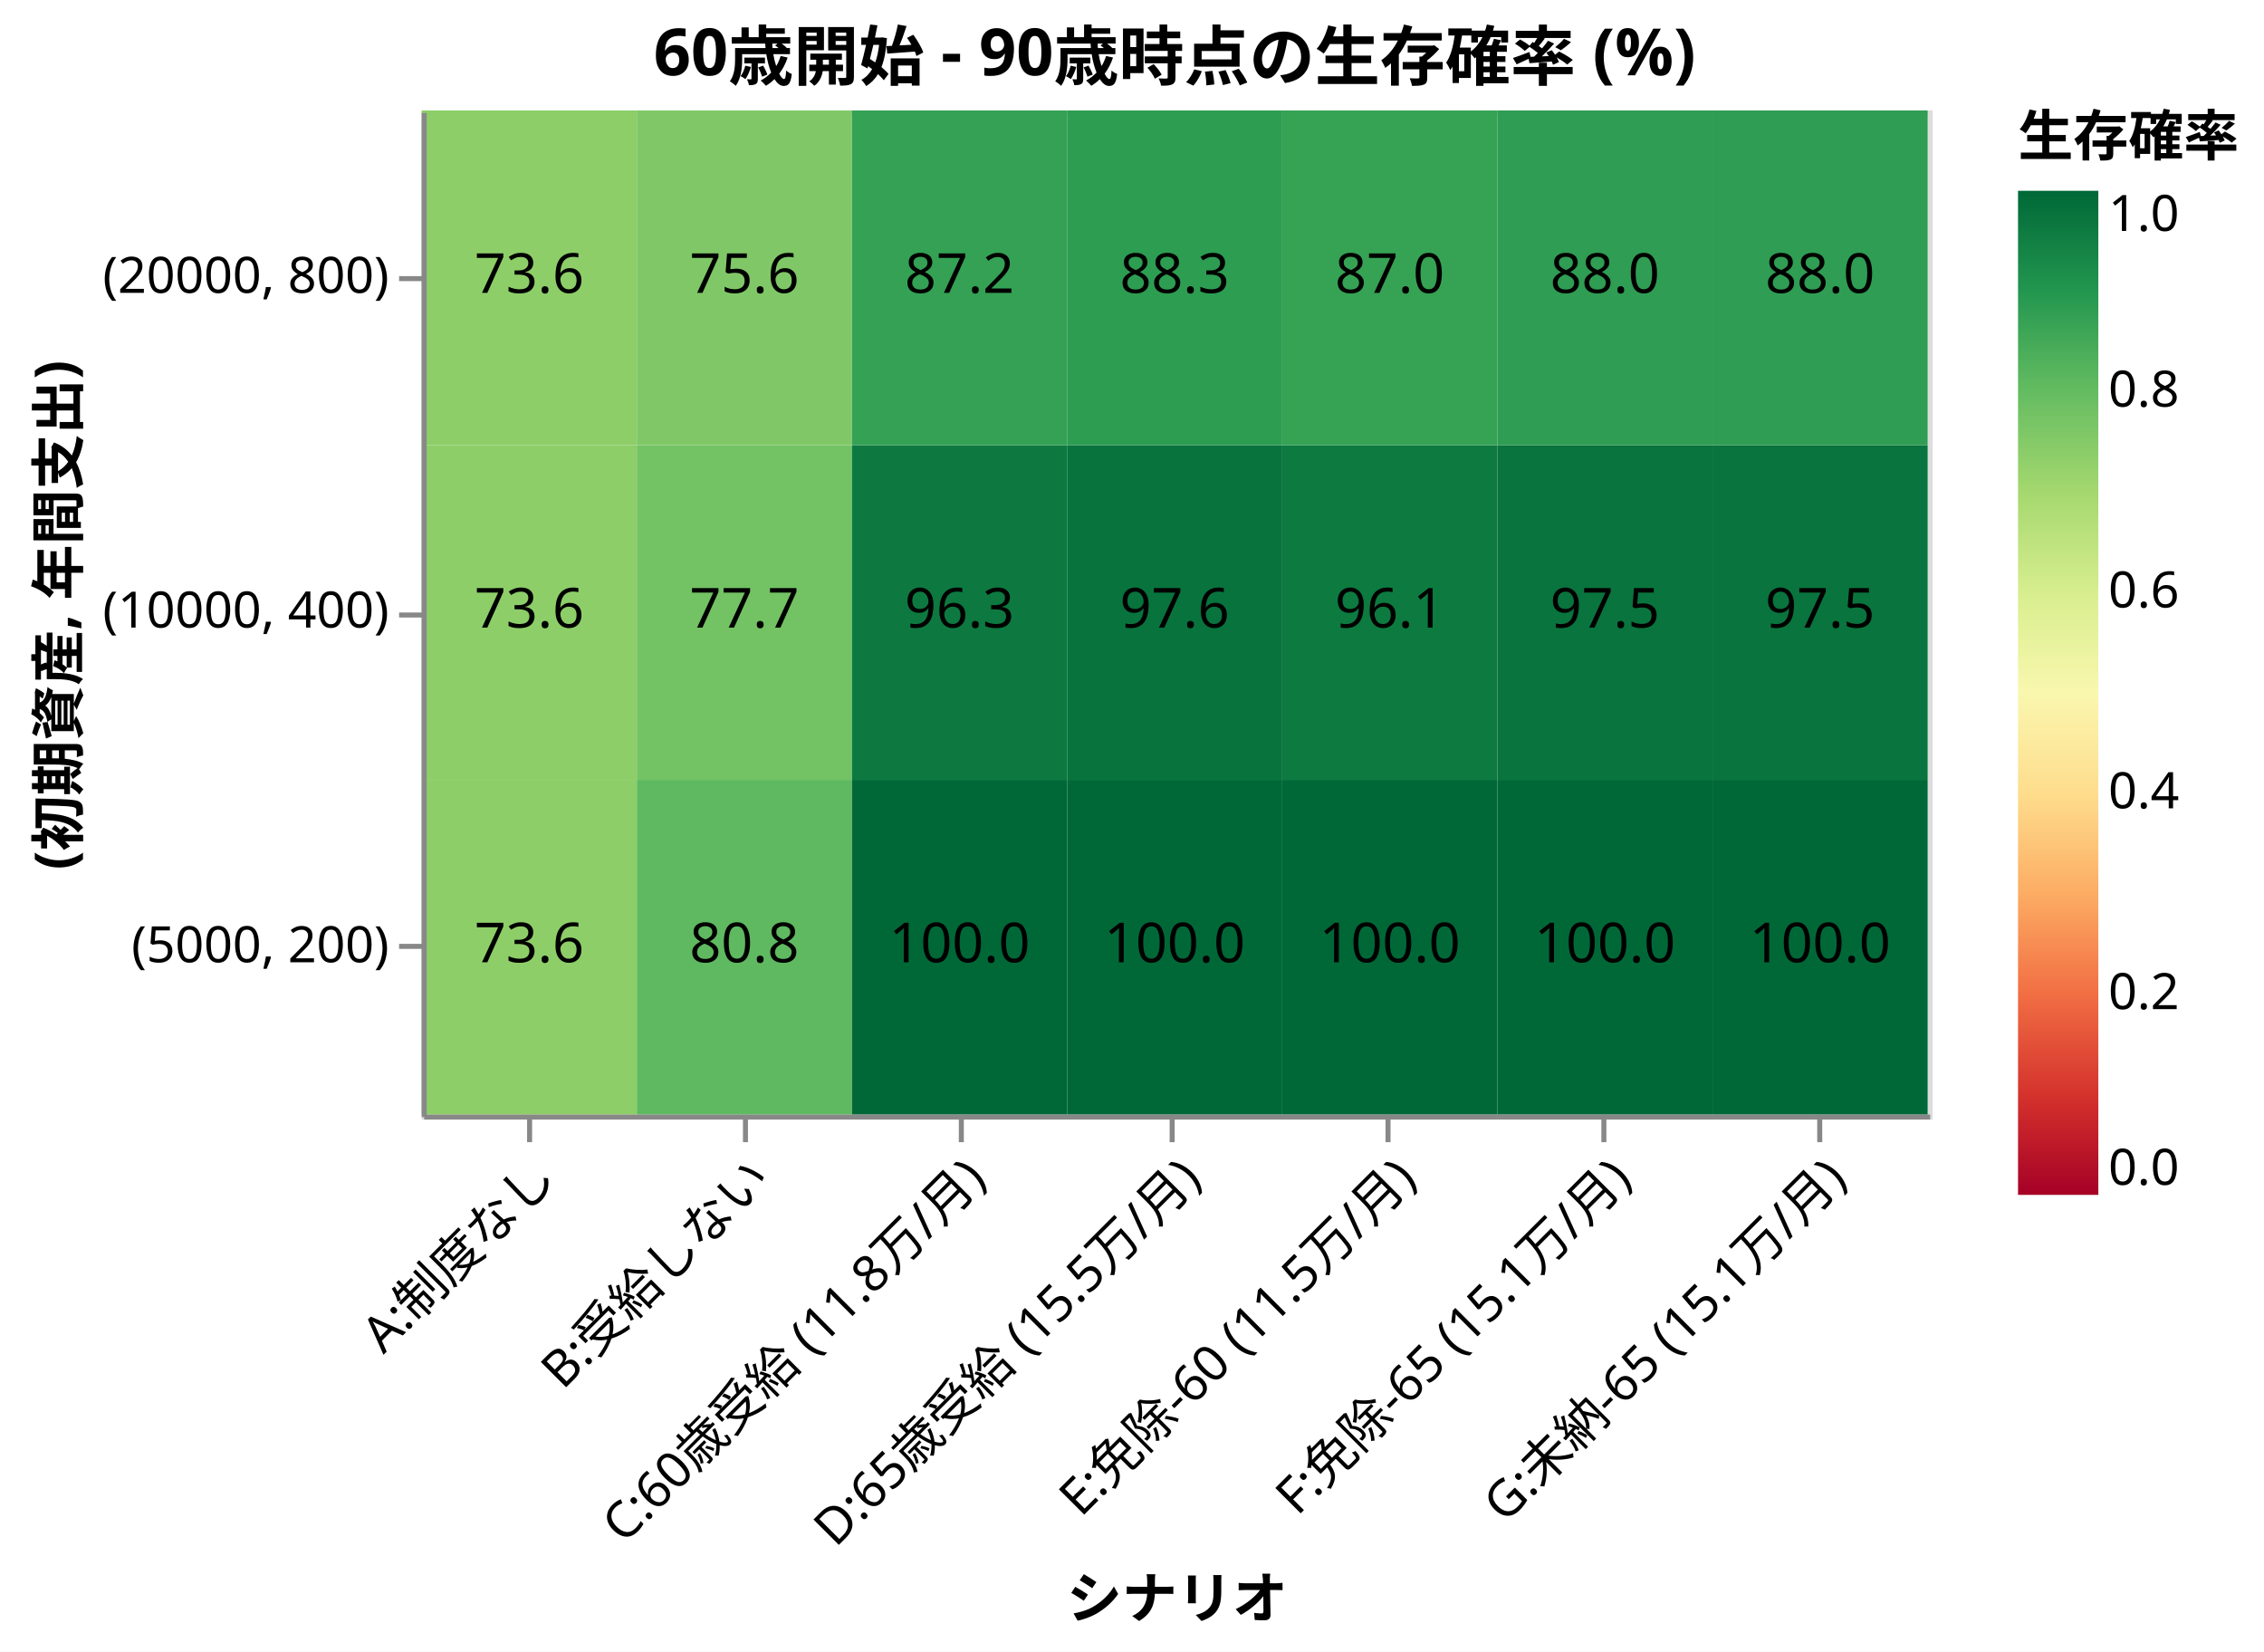
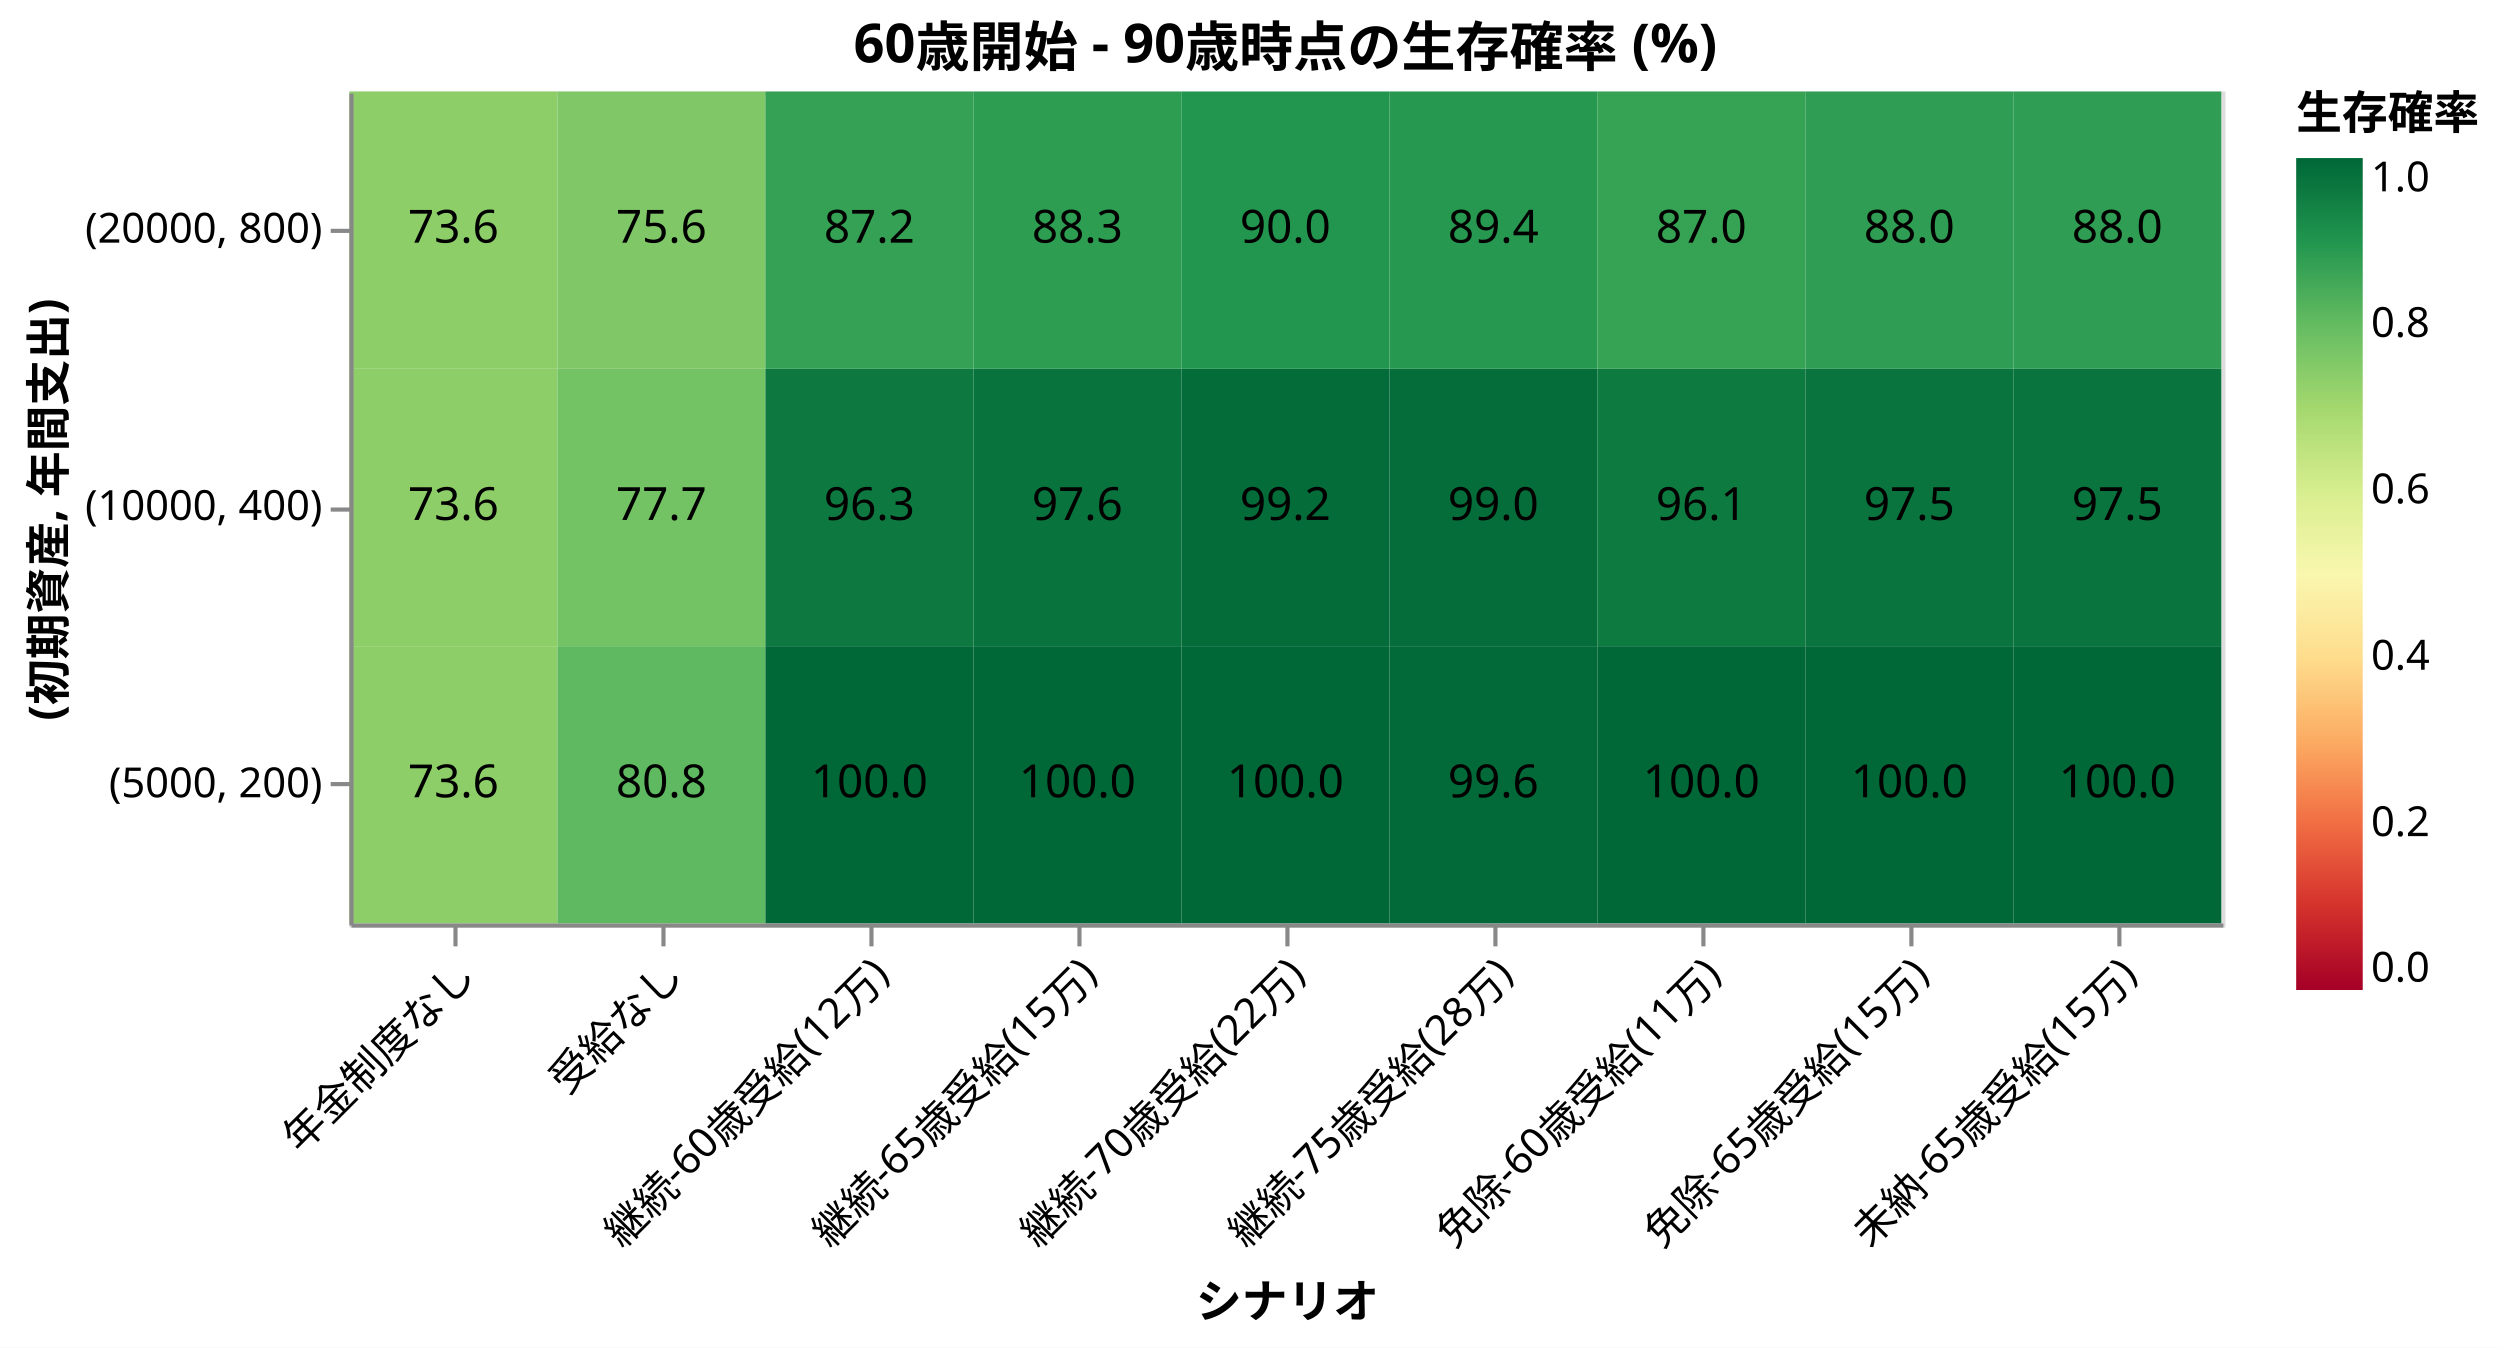
- <svg xmlns="http://www.w3.org/2000/svg" version="1.1" class="marks" width="451" height="329" viewBox="0 0 451 329">
-   <rect width="451" height="329" fill="white" />
+ <svg xmlns="http://www.w3.org/2000/svg" version="1.1" class="marks" width="601" height="324" viewBox="0 0 601 324">
+   <rect width="601" height="324" fill="white" />
  <g fill="none" stroke-miterlimit="10" transform="translate(84,22)">
    <g class="mark-group role-frame root" role="graphics-object" aria-roledescription="group mark container">
      <g transform="translate(0,0)">
-         <path class="background" aria-hidden="true" d="M0.5,0.5h300v200h-300Z" stroke="#ddd" />
+         <path class="background" aria-hidden="true" d="M0.5,0.5h450v200h-450Z" stroke="#ddd" />
        <g>
          <g class="mark-rect role-mark layer_0_marks" role="graphics-object" aria-roledescription="rect mark container">
-             <path aria-label="シナリオ: A:制度なし; (初期資産, 年間支出): (5000, 200); 生存確率: 0.736" role="graphics-symbol" aria-roledescription="rect mark" d="M0,133.333h42.857v66.667h-42.857Z" fill="rgb(141, 206, 105)" />
-             <path aria-label="シナリオ: B:受給しない; (初期資産, 年間支出): (5000, 200); 生存確率: 0.808" role="graphics-symbol" aria-roledescription="rect mark" d="M42.857,133.333h42.857v66.667h-42.857Z" fill="rgb(95, 185, 96)" />
-             <path aria-label="シナリオ: C:60歳受給 (11.8万/月); (初期資産, 年間支出): (5000, 200); 生存確率: 1" role="graphics-symbol" aria-roledescription="rect mark" d="M85.714,133.333h42.857v66.667h-42.857Z" fill="rgb(0, 104, 55)" />
-             <path aria-label="シナリオ: D:65歳受給 (15.5万/月); (初期資産, 年間支出): (5000, 200); 生存確率: 1" role="graphics-symbol" aria-roledescription="rect mark" d="M128.571,133.333h42.857v66.667h-42.857Z" fill="rgb(0, 104, 55)" />
-             <path aria-label="シナリオ: E:免除-60 (11.5万/月); (初期資産, 年間支出): (5000, 200); 生存確率: 1" role="graphics-symbol" aria-roledescription="rect mark" d="M171.429,133.333h42.857v66.667h-42.857Z" fill="rgb(0, 104, 55)" />
-             <path aria-label="シナリオ: F:免除-65 (15.1万/月); (初期資産, 年間支出): (5000, 200); 生存確率: 1" role="graphics-symbol" aria-roledescription="rect mark" d="M214.286,133.333h42.857v66.667h-42.857Z" fill="rgb(0, 104, 55)" />
-             <path aria-label="シナリオ: G:未納-65 (15.1万/月); (初期資産, 年間支出): (5000, 200); 生存確率: 1" role="graphics-symbol" aria-roledescription="rect mark" d="M257.143,133.333h42.857v66.667h-42.857Z" fill="rgb(0, 104, 55)" />
-             <path aria-label="シナリオ: A:制度なし; (初期資産, 年間支出): (10000, 400); 生存確率: 0.736" role="graphics-symbol" aria-roledescription="rect mark" d="M0,66.667h42.857v66.667h-42.857Z" fill="rgb(141, 206, 105)" />
-             <path aria-label="シナリオ: B:受給しない; (初期資産, 年間支出): (10000, 400); 生存確率: 0.777" role="graphics-symbol" aria-roledescription="rect mark" d="M42.857,66.667h42.857v66.667h-42.857Z" fill="rgb(115, 194, 100)" />
-             <path aria-label="シナリオ: C:60歳受給 (11.8万/月); (初期資産, 年間支出): (10000, 400); 生存確率: 0.963" role="graphics-symbol" aria-roledescription="rect mark" d="M85.714,66.667h42.857v66.667h-42.857Z" fill="rgb(13, 121, 64)" />
-             <path aria-label="シナリオ: D:65歳受給 (15.5万/月); (初期資産, 年間支出): (10000, 400); 生存確率: 0.9758" role="graphics-symbol" aria-roledescription="rect mark" d="M128.571,66.667h42.857v66.667h-42.857Z" fill="rgb(8, 115, 61)" />
-             <path aria-label="シナリオ: E:免除-60 (11.5万/月); (初期資産, 年間支出): (10000, 400); 生存確率: 0.9608" role="graphics-symbol" aria-roledescription="rect mark" d="M171.429,66.667h42.857v66.667h-42.857Z" fill="rgb(13, 122, 64)" />
-             <path aria-label="シナリオ: F:免除-65 (15.1万/月); (初期資産, 年間支出): (10000, 400); 生存確率: 0.9746" role="graphics-symbol" aria-roledescription="rect mark" d="M214.286,66.667h42.857v66.667h-42.857Z" fill="rgb(9, 116, 61)" />
-             <path aria-label="シナリオ: G:未納-65 (15.1万/月); (初期資産, 年間支出): (10000, 400); 生存確率: 0.9746" role="graphics-symbol" aria-roledescription="rect mark" d="M257.143,66.667h42.857v66.667h-42.857Z" fill="rgb(9, 116, 61)" />
-             <path aria-label="シナリオ: A:制度なし; (初期資産, 年間支出): (20000, 800); 生存確率: 0.736" role="graphics-symbol" aria-roledescription="rect mark" d="M0,0h42.857v66.667h-42.857Z" fill="rgb(141, 206, 105)" />
-             <path aria-label="シナリオ: B:受給しない; (初期資産, 年間支出): (20000, 800); 生存確率: 0.7558" role="graphics-symbol" aria-roledescription="rect mark" d="M42.857,0h42.857v66.667h-42.857Z" fill="rgb(128, 200, 103)" />
-             <path aria-label="シナリオ: C:60歳受給 (11.8万/月); (初期資産, 年間支出): (20000, 800); 生存確率: 0.872" role="graphics-symbol" aria-roledescription="rect mark" d="M85.714,0h42.857v66.667h-42.857Z" fill="rgb(52, 161, 84)" />
-             <path aria-label="シナリオ: D:65歳受給 (15.5万/月); (初期資産, 年間支出): (20000, 800); 生存確率: 0.8828" role="graphics-symbol" aria-roledescription="rect mark" d="M128.571,0h42.857v66.667h-42.857Z" fill="rgb(45, 157, 82)" />
-             <path aria-label="シナリオ: E:免除-60 (11.5万/月); (初期資産, 年間支出): (20000, 800); 生存確率: 0.8696" role="graphics-symbol" aria-roledescription="rect mark" d="M171.429,0h42.857v66.667h-42.857Z" fill="rgb(54, 162, 84)" />
-             <path aria-label="シナリオ: F:免除-65 (15.1万/月); (初期資産, 年間支出): (20000, 800); 生存確率: 0.8804" role="graphics-symbol" aria-roledescription="rect mark" d="M214.286,0h42.857v66.667h-42.857Z" fill="rgb(47, 157, 83)" />
-             <path aria-label="シナリオ: G:未納-65 (15.1万/月); (初期資産, 年間支出): (20000, 800); 生存確率: 0.8804" role="graphics-symbol" aria-roledescription="rect mark" d="M257.143,0h42.857v66.667h-42.857Z" fill="rgb(47, 157, 83)" />
+             <path aria-label="シナリオ: 年金制度なし; (初期資産, 年間支出): (5000, 200); 生存確率: 0.736" role="graphics-symbol" aria-roledescription="rect mark" d="M0,133.333h50v66.667h-50Z" fill="rgb(141, 206, 105)" />
+             <path aria-label="シナリオ: 受給なし; (初期資産, 年間支出): (5000, 200); 生存確率: 0.808" role="graphics-symbol" aria-roledescription="rect mark" d="M50,133.333h50v66.667h-50Z" fill="rgb(95, 185, 96)" />
+             <path aria-label="シナリオ: 継続-60歳受給&#10;(12万); (初期資産, 年間支出): (5000, 200); 生存確率: 1" role="graphics-symbol" aria-roledescription="rect mark" d="M100,133.333h50v66.667h-50Z" fill="rgb(0, 104, 55)" />
+             <path aria-label="シナリオ: 継続-65歳受給&#10;(15万); (初期資産, 年間支出): (5000, 200); 生存確率: 1" role="graphics-symbol" aria-roledescription="rect mark" d="M150,133.333h50v66.667h-50Z" fill="rgb(0, 104, 55)" />
+             <path aria-label="シナリオ: 継続-70歳受給&#10;(22万); (初期資産, 年間支出): (5000, 200); 生存確率: 1" role="graphics-symbol" aria-roledescription="rect mark" d="M200,133.333h50v66.667h-50Z" fill="rgb(0, 104, 55)" />
+             <path aria-label="シナリオ: 継続-75歳受給&#10;(28万); (初期資産, 年間支出): (5000, 200); 生存確率: 0.9956" role="graphics-symbol" aria-roledescription="rect mark" d="M250,133.333h50v66.667h-50Z" fill="rgb(1, 106, 56)" />
+             <path aria-label="シナリオ: 免除-60歳受給&#10;(11万); (初期資産, 年間支出): (5000, 200); 生存確率: 1" role="graphics-symbol" aria-roledescription="rect mark" d="M300,133.333h50v66.667h-50Z" fill="rgb(0, 104, 55)" />
+             <path aria-label="シナリオ: 免除-65歳受給&#10;(15万); (初期資産, 年間支出): (5000, 200); 生存確率: 1" role="graphics-symbol" aria-roledescription="rect mark" d="M350,133.333h50v66.667h-50Z" fill="rgb(0, 104, 55)" />
+             <path aria-label="シナリオ: 未納-65歳受給&#10;(15万); (初期資産, 年間支出): (5000, 200); 生存確率: 1" role="graphics-symbol" aria-roledescription="rect mark" d="M400,133.333h50v66.667h-50Z" fill="rgb(0, 104, 55)" />
+             <path aria-label="シナリオ: 年金制度なし; (初期資産, 年間支出): (10000, 400); 生存確率: 0.736" role="graphics-symbol" aria-roledescription="rect mark" d="M0,66.667h50v66.667h-50Z" fill="rgb(141, 206, 105)" />
+             <path aria-label="シナリオ: 受給なし; (初期資産, 年間支出): (10000, 400); 生存確率: 0.777" role="graphics-symbol" aria-roledescription="rect mark" d="M50,66.667h50v66.667h-50Z" fill="rgb(115, 194, 100)" />
+             <path aria-label="シナリオ: 継続-60歳受給&#10;(12万); (初期資産, 年間支出): (10000, 400); 生存確率: 0.963" role="graphics-symbol" aria-roledescription="rect mark" d="M100,66.667h50v66.667h-50Z" fill="rgb(13, 121, 64)" />
+             <path aria-label="シナリオ: 継続-65歳受給&#10;(15万); (初期資産, 年間支出): (10000, 400); 生存確率: 0.9758" role="graphics-symbol" aria-roledescription="rect mark" d="M150,66.667h50v66.667h-50Z" fill="rgb(8, 115, 61)" />
+             <path aria-label="シナリオ: 継続-70歳受給&#10;(22万); (初期資産, 年間支出): (10000, 400); 生存確率: 0.992" role="graphics-symbol" aria-roledescription="rect mark" d="M200,66.667h50v66.667h-50Z" fill="rgb(3, 108, 57)" />
+             <path aria-label="シナリオ: 継続-75歳受給&#10;(28万); (初期資産, 年間支出): (10000, 400); 生存確率: 0.9896" role="graphics-symbol" aria-roledescription="rect mark" d="M250,66.667h50v66.667h-50Z" fill="rgb(4, 109, 57)" />
+             <path aria-label="シナリオ: 免除-60歳受給&#10;(11万); (初期資産, 年間支出): (10000, 400); 生存確率: 0.9608" role="graphics-symbol" aria-roledescription="rect mark" d="M300,66.667h50v66.667h-50Z" fill="rgb(13, 122, 64)" />
+             <path aria-label="シナリオ: 免除-65歳受給&#10;(15万); (初期資産, 年間支出): (10000, 400); 生存確率: 0.9746" role="graphics-symbol" aria-roledescription="rect mark" d="M350,66.667h50v66.667h-50Z" fill="rgb(9, 116, 61)" />
+             <path aria-label="シナリオ: 未納-65歳受給&#10;(15万); (初期資産, 年間支出): (10000, 400); 生存確率: 0.9746" role="graphics-symbol" aria-roledescription="rect mark" d="M400,66.667h50v66.667h-50Z" fill="rgb(9, 116, 61)" />
+             <path aria-label="シナリオ: 年金制度なし; (初期資産, 年間支出): (20000, 800); 生存確率: 0.736" role="graphics-symbol" aria-roledescription="rect mark" d="M0,0h50v66.667h-50Z" fill="rgb(141, 206, 105)" />
+             <path aria-label="シナリオ: 受給なし; (初期資産, 年間支出): (20000, 800); 生存確率: 0.7558" role="graphics-symbol" aria-roledescription="rect mark" d="M50,0h50v66.667h-50Z" fill="rgb(128, 200, 103)" />
+             <path aria-label="シナリオ: 継続-60歳受給&#10;(12万); (初期資産, 年間支出): (20000, 800); 生存確率: 0.872" role="graphics-symbol" aria-roledescription="rect mark" d="M100,0h50v66.667h-50Z" fill="rgb(52, 161, 84)" />
+             <path aria-label="シナリオ: 継続-65歳受給&#10;(15万); (初期資産, 年間支出): (20000, 800); 生存確率: 0.8828" role="graphics-symbol" aria-roledescription="rect mark" d="M150,0h50v66.667h-50Z" fill="rgb(45, 157, 82)" />
+             <path aria-label="シナリオ: 継続-70歳受給&#10;(22万); (初期資産, 年間支出): (20000, 800); 生存確率: 0.9" role="graphics-symbol" aria-roledescription="rect mark" d="M200,0h50v66.667h-50Z" fill="rgb(34, 150, 79)" />
+             <path aria-label="シナリオ: 継続-75歳受給&#10;(28万); (初期資産, 年間支出): (20000, 800); 生存確率: 0.894" role="graphics-symbol" aria-roledescription="rect mark" d="M250,0h50v66.667h-50Z" fill="rgb(38, 152, 80)" />
+             <path aria-label="シナリオ: 免除-60歳受給&#10;(11万); (初期資産, 年間支出): (20000, 800); 生存確率: 0.8696" role="graphics-symbol" aria-roledescription="rect mark" d="M300,0h50v66.667h-50Z" fill="rgb(54, 162, 84)" />
+             <path aria-label="シナリオ: 免除-65歳受給&#10;(15万); (初期資産, 年間支出): (20000, 800); 生存確率: 0.8804" role="graphics-symbol" aria-roledescription="rect mark" d="M350,0h50v66.667h-50Z" fill="rgb(47, 157, 83)" />
+             <path aria-label="シナリオ: 未納-65歳受給&#10;(15万); (初期資産, 年間支出): (20000, 800); 生存確率: 0.8804" role="graphics-symbol" aria-roledescription="rect mark" d="M400,0h50v66.667h-50Z" fill="rgb(47, 157, 83)" />
          </g>
          <g class="mark-text role-mark layer_1_marks" role="graphics-object" aria-roledescription="text mark container">
-             <text aria-label="シナリオ: A:制度なし; (初期資産, 年間支出): (5000, 200); survival_rate_pct: 73.6" role="graphics-symbol" aria-roledescription="text mark" text-anchor="middle" transform="translate(21.42857,169.6667)" font-family="sans-serif" font-size="11px" fill="black">73.6</text>
-             <text aria-label="シナリオ: B:受給しない; (初期資産, 年間支出): (5000, 200); survival_rate_pct: 80.8" role="graphics-symbol" aria-roledescription="text mark" text-anchor="middle" transform="translate(64.28571,169.6667)" font-family="sans-serif" font-size="11px" fill="black">80.8</text>
-             <text aria-label="シナリオ: C:60歳受給 (11.8万/月); (初期資産, 年間支出): (5000, 200); survival_rate_pct: 100.0" role="graphics-symbol" aria-roledescription="text mark" text-anchor="middle" transform="translate(107.1429,169.6667)" font-family="sans-serif" font-size="11px" fill="black">100.0</text>
-             <text aria-label="シナリオ: D:65歳受給 (15.5万/月); (初期資産, 年間支出): (5000, 200); survival_rate_pct: 100.0" role="graphics-symbol" aria-roledescription="text mark" text-anchor="middle" transform="translate(150,169.6667)" font-family="sans-serif" font-size="11px" fill="black">100.0</text>
-             <text aria-label="シナリオ: E:免除-60 (11.5万/月); (初期資産, 年間支出): (5000, 200); survival_rate_pct: 100.0" role="graphics-symbol" aria-roledescription="text mark" text-anchor="middle" transform="translate(192.8571,169.6667)" font-family="sans-serif" font-size="11px" fill="black">100.0</text>
-             <text aria-label="シナリオ: F:免除-65 (15.1万/月); (初期資産, 年間支出): (5000, 200); survival_rate_pct: 100.0" role="graphics-symbol" aria-roledescription="text mark" text-anchor="middle" transform="translate(235.7143,169.6667)" font-family="sans-serif" font-size="11px" fill="black">100.0</text>
-             <text aria-label="シナリオ: G:未納-65 (15.1万/月); (初期資産, 年間支出): (5000, 200); survival_rate_pct: 100.0" role="graphics-symbol" aria-roledescription="text mark" text-anchor="middle" transform="translate(278.5714,169.6667)" font-family="sans-serif" font-size="11px" fill="black">100.0</text>
-             <text aria-label="シナリオ: A:制度なし; (初期資産, 年間支出): (10000, 400); survival_rate_pct: 73.6" role="graphics-symbol" aria-roledescription="text mark" text-anchor="middle" transform="translate(21.42857,103)" font-family="sans-serif" font-size="11px" fill="black">73.6</text>
-             <text aria-label="シナリオ: B:受給しない; (初期資産, 年間支出): (10000, 400); survival_rate_pct: 77.7" role="graphics-symbol" aria-roledescription="text mark" text-anchor="middle" transform="translate(64.28571,103)" font-family="sans-serif" font-size="11px" fill="black">77.7</text>
-             <text aria-label="シナリオ: C:60歳受給 (11.8万/月); (初期資産, 年間支出): (10000, 400); survival_rate_pct: 96.3" role="graphics-symbol" aria-roledescription="text mark" text-anchor="middle" transform="translate(107.1429,103)" font-family="sans-serif" font-size="11px" fill="black">96.3</text>
-             <text aria-label="シナリオ: D:65歳受給 (15.5万/月); (初期資産, 年間支出): (10000, 400); survival_rate_pct: 97.6" role="graphics-symbol" aria-roledescription="text mark" text-anchor="middle" transform="translate(150,103)" font-family="sans-serif" font-size="11px" fill="black">97.6</text>
-             <text aria-label="シナリオ: E:免除-60 (11.5万/月); (初期資産, 年間支出): (10000, 400); survival_rate_pct: 96.1" role="graphics-symbol" aria-roledescription="text mark" text-anchor="middle" transform="translate(192.8571,103)" font-family="sans-serif" font-size="11px" fill="black">96.1</text>
-             <text aria-label="シナリオ: F:免除-65 (15.1万/月); (初期資産, 年間支出): (10000, 400); survival_rate_pct: 97.5" role="graphics-symbol" aria-roledescription="text mark" text-anchor="middle" transform="translate(235.7143,103)" font-family="sans-serif" font-size="11px" fill="black">97.5</text>
-             <text aria-label="シナリオ: G:未納-65 (15.1万/月); (初期資産, 年間支出): (10000, 400); survival_rate_pct: 97.5" role="graphics-symbol" aria-roledescription="text mark" text-anchor="middle" transform="translate(278.5714,103)" font-family="sans-serif" font-size="11px" fill="black">97.5</text>
-             <text aria-label="シナリオ: A:制度なし; (初期資産, 年間支出): (20000, 800); survival_rate_pct: 73.6" role="graphics-symbol" aria-roledescription="text mark" text-anchor="middle" transform="translate(21.42857,36.33333)" font-family="sans-serif" font-size="11px" fill="black">73.6</text>
-             <text aria-label="シナリオ: B:受給しない; (初期資産, 年間支出): (20000, 800); survival_rate_pct: 75.6" role="graphics-symbol" aria-roledescription="text mark" text-anchor="middle" transform="translate(64.28571,36.33333)" font-family="sans-serif" font-size="11px" fill="black">75.6</text>
-             <text aria-label="シナリオ: C:60歳受給 (11.8万/月); (初期資産, 年間支出): (20000, 800); survival_rate_pct: 87.2" role="graphics-symbol" aria-roledescription="text mark" text-anchor="middle" transform="translate(107.1429,36.33333)" font-family="sans-serif" font-size="11px" fill="black">87.2</text>
-             <text aria-label="シナリオ: D:65歳受給 (15.5万/月); (初期資産, 年間支出): (20000, 800); survival_rate_pct: 88.3" role="graphics-symbol" aria-roledescription="text mark" text-anchor="middle" transform="translate(150,36.33333)" font-family="sans-serif" font-size="11px" fill="black">88.3</text>
-             <text aria-label="シナリオ: E:免除-60 (11.5万/月); (初期資産, 年間支出): (20000, 800); survival_rate_pct: 87.0" role="graphics-symbol" aria-roledescription="text mark" text-anchor="middle" transform="translate(192.8571,36.33333)" font-family="sans-serif" font-size="11px" fill="black">87.0</text>
-             <text aria-label="シナリオ: F:免除-65 (15.1万/月); (初期資産, 年間支出): (20000, 800); survival_rate_pct: 88.0" role="graphics-symbol" aria-roledescription="text mark" text-anchor="middle" transform="translate(235.7143,36.33333)" font-family="sans-serif" font-size="11px" fill="black">88.0</text>
-             <text aria-label="シナリオ: G:未納-65 (15.1万/月); (初期資産, 年間支出): (20000, 800); survival_rate_pct: 88.0" role="graphics-symbol" aria-roledescription="text mark" text-anchor="middle" transform="translate(278.5714,36.33333)" font-family="sans-serif" font-size="11px" fill="black">88.0</text>
+             <text aria-label="シナリオ: 年金制度なし; (初期資産, 年間支出): (5000, 200); survival_rate_pct: 73.6" role="graphics-symbol" aria-roledescription="text mark" text-anchor="middle" transform="translate(25,169.6667)" font-family="sans-serif" font-size="11px" fill="black">73.6</text>
+             <text aria-label="シナリオ: 受給なし; (初期資産, 年間支出): (5000, 200); survival_rate_pct: 80.8" role="graphics-symbol" aria-roledescription="text mark" text-anchor="middle" transform="translate(75,169.6667)" font-family="sans-serif" font-size="11px" fill="black">80.8</text>
+             <text aria-label="シナリオ: 継続-60歳受給&#10;(12万); (初期資産, 年間支出): (5000, 200); survival_rate_pct: 100.0" role="graphics-symbol" aria-roledescription="text mark" text-anchor="middle" transform="translate(125,169.6667)" font-family="sans-serif" font-size="11px" fill="black">100.0</text>
+             <text aria-label="シナリオ: 継続-65歳受給&#10;(15万); (初期資産, 年間支出): (5000, 200); survival_rate_pct: 100.0" role="graphics-symbol" aria-roledescription="text mark" text-anchor="middle" transform="translate(175,169.6667)" font-family="sans-serif" font-size="11px" fill="black">100.0</text>
+             <text aria-label="シナリオ: 継続-70歳受給&#10;(22万); (初期資産, 年間支出): (5000, 200); survival_rate_pct: 100.0" role="graphics-symbol" aria-roledescription="text mark" text-anchor="middle" transform="translate(225,169.6667)" font-family="sans-serif" font-size="11px" fill="black">100.0</text>
+             <text aria-label="シナリオ: 継続-75歳受給&#10;(28万); (初期資産, 年間支出): (5000, 200); survival_rate_pct: 99.6" role="graphics-symbol" aria-roledescription="text mark" text-anchor="middle" transform="translate(275,169.6667)" font-family="sans-serif" font-size="11px" fill="black">99.6</text>
+             <text aria-label="シナリオ: 免除-60歳受給&#10;(11万); (初期資産, 年間支出): (5000, 200); survival_rate_pct: 100.0" role="graphics-symbol" aria-roledescription="text mark" text-anchor="middle" transform="translate(325,169.6667)" font-family="sans-serif" font-size="11px" fill="black">100.0</text>
+             <text aria-label="シナリオ: 免除-65歳受給&#10;(15万); (初期資産, 年間支出): (5000, 200); survival_rate_pct: 100.0" role="graphics-symbol" aria-roledescription="text mark" text-anchor="middle" transform="translate(375,169.6667)" font-family="sans-serif" font-size="11px" fill="black">100.0</text>
+             <text aria-label="シナリオ: 未納-65歳受給&#10;(15万); (初期資産, 年間支出): (5000, 200); survival_rate_pct: 100.0" role="graphics-symbol" aria-roledescription="text mark" text-anchor="middle" transform="translate(425,169.6667)" font-family="sans-serif" font-size="11px" fill="black">100.0</text>
+             <text aria-label="シナリオ: 年金制度なし; (初期資産, 年間支出): (10000, 400); survival_rate_pct: 73.6" role="graphics-symbol" aria-roledescription="text mark" text-anchor="middle" transform="translate(25,103)" font-family="sans-serif" font-size="11px" fill="black">73.6</text>
+             <text aria-label="シナリオ: 受給なし; (初期資産, 年間支出): (10000, 400); survival_rate_pct: 77.7" role="graphics-symbol" aria-roledescription="text mark" text-anchor="middle" transform="translate(75,103)" font-family="sans-serif" font-size="11px" fill="black">77.7</text>
+             <text aria-label="シナリオ: 継続-60歳受給&#10;(12万); (初期資産, 年間支出): (10000, 400); survival_rate_pct: 96.3" role="graphics-symbol" aria-roledescription="text mark" text-anchor="middle" transform="translate(125,103)" font-family="sans-serif" font-size="11px" fill="black">96.3</text>
+             <text aria-label="シナリオ: 継続-65歳受給&#10;(15万); (初期資産, 年間支出): (10000, 400); survival_rate_pct: 97.6" role="graphics-symbol" aria-roledescription="text mark" text-anchor="middle" transform="translate(175,103)" font-family="sans-serif" font-size="11px" fill="black">97.6</text>
+             <text aria-label="シナリオ: 継続-70歳受給&#10;(22万); (初期資産, 年間支出): (10000, 400); survival_rate_pct: 99.2" role="graphics-symbol" aria-roledescription="text mark" text-anchor="middle" transform="translate(225,103)" font-family="sans-serif" font-size="11px" fill="black">99.2</text>
+             <text aria-label="シナリオ: 継続-75歳受給&#10;(28万); (初期資産, 年間支出): (10000, 400); survival_rate_pct: 99.0" role="graphics-symbol" aria-roledescription="text mark" text-anchor="middle" transform="translate(275,103)" font-family="sans-serif" font-size="11px" fill="black">99.0</text>
+             <text aria-label="シナリオ: 免除-60歳受給&#10;(11万); (初期資産, 年間支出): (10000, 400); survival_rate_pct: 96.1" role="graphics-symbol" aria-roledescription="text mark" text-anchor="middle" transform="translate(325,103)" font-family="sans-serif" font-size="11px" fill="black">96.1</text>
+             <text aria-label="シナリオ: 免除-65歳受給&#10;(15万); (初期資産, 年間支出): (10000, 400); survival_rate_pct: 97.5" role="graphics-symbol" aria-roledescription="text mark" text-anchor="middle" transform="translate(375,103)" font-family="sans-serif" font-size="11px" fill="black">97.5</text>
+             <text aria-label="シナリオ: 未納-65歳受給&#10;(15万); (初期資産, 年間支出): (10000, 400); survival_rate_pct: 97.5" role="graphics-symbol" aria-roledescription="text mark" text-anchor="middle" transform="translate(425,103)" font-family="sans-serif" font-size="11px" fill="black">97.5</text>
+             <text aria-label="シナリオ: 年金制度なし; (初期資産, 年間支出): (20000, 800); survival_rate_pct: 73.6" role="graphics-symbol" aria-roledescription="text mark" text-anchor="middle" transform="translate(25,36.33333)" font-family="sans-serif" font-size="11px" fill="black">73.6</text>
+             <text aria-label="シナリオ: 受給なし; (初期資産, 年間支出): (20000, 800); survival_rate_pct: 75.6" role="graphics-symbol" aria-roledescription="text mark" text-anchor="middle" transform="translate(75,36.33333)" font-family="sans-serif" font-size="11px" fill="black">75.6</text>
+             <text aria-label="シナリオ: 継続-60歳受給&#10;(12万); (初期資産, 年間支出): (20000, 800); survival_rate_pct: 87.2" role="graphics-symbol" aria-roledescription="text mark" text-anchor="middle" transform="translate(125,36.33333)" font-family="sans-serif" font-size="11px" fill="black">87.2</text>
+             <text aria-label="シナリオ: 継続-65歳受給&#10;(15万); (初期資産, 年間支出): (20000, 800); survival_rate_pct: 88.3" role="graphics-symbol" aria-roledescription="text mark" text-anchor="middle" transform="translate(175,36.33333)" font-family="sans-serif" font-size="11px" fill="black">88.3</text>
+             <text aria-label="シナリオ: 継続-70歳受給&#10;(22万); (初期資産, 年間支出): (20000, 800); survival_rate_pct: 90.0" role="graphics-symbol" aria-roledescription="text mark" text-anchor="middle" transform="translate(225,36.33333)" font-family="sans-serif" font-size="11px" fill="black">90.0</text>
+             <text aria-label="シナリオ: 継続-75歳受給&#10;(28万); (初期資産, 年間支出): (20000, 800); survival_rate_pct: 89.4" role="graphics-symbol" aria-roledescription="text mark" text-anchor="middle" transform="translate(275,36.33333)" font-family="sans-serif" font-size="11px" fill="black">89.4</text>
+             <text aria-label="シナリオ: 免除-60歳受給&#10;(11万); (初期資産, 年間支出): (20000, 800); survival_rate_pct: 87.0" role="graphics-symbol" aria-roledescription="text mark" text-anchor="middle" transform="translate(325,36.33333)" font-family="sans-serif" font-size="11px" fill="black">87.0</text>
+             <text aria-label="シナリオ: 免除-65歳受給&#10;(15万); (初期資産, 年間支出): (20000, 800); survival_rate_pct: 88.0" role="graphics-symbol" aria-roledescription="text mark" text-anchor="middle" transform="translate(375,36.33333)" font-family="sans-serif" font-size="11px" fill="black">88.0</text>
+             <text aria-label="シナリオ: 未納-65歳受給&#10;(15万); (初期資産, 年間支出): (20000, 800); survival_rate_pct: 88.0" role="graphics-symbol" aria-roledescription="text mark" text-anchor="middle" transform="translate(425,36.33333)" font-family="sans-serif" font-size="11px" fill="black">88.0</text>
          </g>
          <g class="mark-group role-legend" role="graphics-symbol" aria-roledescription="legend" aria-label="Gradient legend titled '生存確率' for fill color with values from 0.0 to 1.0">
-             <g transform="translate(318,0)">
+             <g transform="translate(468,0)">
              <path class="background" aria-hidden="true" d="M0,0h44v216h-44Z" pointer-events="none" />
              <g>
                <g class="mark-group role-legend-entry">
                  <g transform="translate(0,16)">
                    <path class="background" aria-hidden="true" d="M0,0h0v0h0Z" pointer-events="none" />
                    <g>
                      <g class="mark-rect role-legend-gradient" pointer-events="none">
                        <path d="M0,0h16v200h-16Z" fill="url(#gradient_7)" stroke="#ddd" stroke-width="0" opacity="1" />
                      </g>
                      <g class="mark-text role-legend-label" pointer-events="none">
                        <text text-anchor="start" transform="translate(18,198)" font-family="sans-serif" font-size="10px" fill="#000" opacity="1">0.0</text>
                        <text text-anchor="start" transform="translate(18,163)" font-family="sans-serif" font-size="10px" fill="#000" opacity="1">0.2</text>
                        <text text-anchor="start" transform="translate(18,123)" font-family="sans-serif" font-size="10px" fill="#000" opacity="1">0.4</text>
                        <text text-anchor="start" transform="translate(18,83)" font-family="sans-serif" font-size="10px" fill="#000" opacity="1">0.6</text>
                        <text text-anchor="start" transform="translate(18,43)" font-family="sans-serif" font-size="10px" fill="#000" opacity="1">0.8</text>
                        <text text-anchor="start" transform="translate(18,8)" font-family="sans-serif" font-size="10px" fill="#000" opacity="1">1.0</text>
                      </g>
                    </g>
                    <path class="foreground" aria-hidden="true" d="" pointer-events="none" display="none" />
                  </g>
                </g>
                <g class="mark-text role-legend-title" pointer-events="none">
                  <text text-anchor="start" transform="translate(0,9)" font-family="sans-serif" font-size="11px" font-weight="bold" fill="#000" opacity="1">生存確率</text>
                </g>
              </g>
              <path class="foreground" aria-hidden="true" d="" pointer-events="none" display="none" />
            </g>
          </g>
          <g class="mark-group role-title">
-             <g transform="translate(150,-17)">
+             <g transform="translate(225,-17)">
              <path class="background" aria-hidden="true" d="M0,0h0v0h0Z" pointer-events="none" />
              <g>
                <g class="mark-text role-title-text" role="graphics-symbol" aria-roledescription="title" aria-label="Title text '60歳開始 - 90歳時点の生存確率 (%)'" pointer-events="none">
                  <text text-anchor="middle" transform="translate(0,10)" font-family="sans-serif" font-size="13px" font-weight="bold" fill="#000" opacity="1">60歳開始 - 90歳時点の生存確率 (%)</text>
                </g>
              </g>
              <path class="foreground" aria-hidden="true" d="" pointer-events="none" display="none" />
            </g>
          </g>
-           <g class="mark-group role-axis" role="graphics-symbol" aria-roledescription="axis" aria-label="X-axis titled 'シナリオ' for a discrete scale with 7 values: A:制度なし, B:受給しない, C:60歳受給 (11.8万/月), D:65歳受給 (15.5万/月), E:免除-60 (11.5万/月), F:免除-65 (15.1万/月), G:未納-65 (15.1万/月)">
+           <g class="mark-group role-axis" role="graphics-symbol" aria-roledescription="axis" aria-label="X-axis titled 'シナリオ' for a discrete scale with 9 values: 年金制度なし, 受給なし, 継続-60歳受給&#10;(12万), 継続-65歳受給&#10;(15万), 継続-70歳受給&#10;(22万), ending with 未納-65歳受給&#10;(15万)">
            <g transform="translate(0.5,200.5)">
              <path class="background" aria-hidden="true" d="M0,0h0v0h0Z" pointer-events="none" />
              <g>
                <g class="mark-rule role-axis-tick" pointer-events="none">
-                   <line transform="translate(21,0)" x2="0" y2="5" stroke="#888" stroke-width="1" opacity="1" />
-                   <line transform="translate(64,0)" x2="0" y2="5" stroke="#888" stroke-width="1" opacity="1" />
-                   <line transform="translate(107,0)" x2="0" y2="5" stroke="#888" stroke-width="1" opacity="1" />
-                   <line transform="translate(149,0)" x2="0" y2="5" stroke="#888" stroke-width="1" opacity="1" />
-                   <line transform="translate(192,0)" x2="0" y2="5" stroke="#888" stroke-width="1" opacity="1" />
-                   <line transform="translate(235,0)" x2="0" y2="5" stroke="#888" stroke-width="1" opacity="1" />
-                   <line transform="translate(278,0)" x2="0" y2="5" stroke="#888" stroke-width="1" opacity="1" />
+                   <line transform="translate(25,0)" x2="0" y2="5" stroke="#888" stroke-width="1" opacity="1" />
+                   <line transform="translate(75,0)" x2="0" y2="5" stroke="#888" stroke-width="1" opacity="1" />
+                   <line transform="translate(125,0)" x2="0" y2="5" stroke="#888" stroke-width="1" opacity="1" />
+                   <line transform="translate(175,0)" x2="0" y2="5" stroke="#888" stroke-width="1" opacity="1" />
+                   <line transform="translate(225,0)" x2="0" y2="5" stroke="#888" stroke-width="1" opacity="1" />
+                   <line transform="translate(275,0)" x2="0" y2="5" stroke="#888" stroke-width="1" opacity="1" />
+                   <line transform="translate(325,0)" x2="0" y2="5" stroke="#888" stroke-width="1" opacity="1" />
+                   <line transform="translate(375,0)" x2="0" y2="5" stroke="#888" stroke-width="1" opacity="1" />
+                   <line transform="translate(425,0)" x2="0" y2="5" stroke="#888" stroke-width="1" opacity="1" />
                </g>
                <g class="mark-text role-axis-label" pointer-events="none">
-                   <text text-anchor="end" transform="translate(20.92857,7) rotate(315) translate(0,8)" font-family="sans-serif" font-size="10px" fill="#000" opacity="1">A:制度なし</text>
-                   <text text-anchor="end" transform="translate(63.78571,7) rotate(315) translate(0,8)" font-family="sans-serif" font-size="10px" fill="#000" opacity="1">B:受給しない</text>
-                   <text text-anchor="end" transform="translate(106.6429,7) rotate(315) translate(0,8)" font-family="sans-serif" font-size="10px" fill="#000" opacity="1">C:60歳受給 (11.8万/月)</text>
-                   <text text-anchor="end" transform="translate(149.5,7) rotate(315) translate(0,8)" font-family="sans-serif" font-size="10px" fill="#000" opacity="1">D:65歳受給 (15.5万/月)</text>
-                   <text text-anchor="end" transform="translate(192.3571,7) rotate(315) translate(0,8)" font-family="sans-serif" font-size="10px" fill="#000" opacity="1">E:免除-60 (11.5万/月)</text>
-                   <text text-anchor="end" transform="translate(235.2143,7) rotate(315) translate(0,8)" font-family="sans-serif" font-size="10px" fill="#000" opacity="1">F:免除-65 (15.1万/月)</text>
-                   <text text-anchor="end" transform="translate(278.0714,7) rotate(315) translate(0,8)" font-family="sans-serif" font-size="10px" fill="#000" opacity="1">G:未納-65 (15.1万/月)</text>
+                   <text text-anchor="end" transform="translate(24.5,7) rotate(315) translate(0,8)" font-family="sans-serif" font-size="10px" fill="#000" opacity="1">年金制度なし</text>
+                   <text text-anchor="end" transform="translate(74.5,7) rotate(315) translate(0,8)" font-family="sans-serif" font-size="10px" fill="#000" opacity="1">受給なし</text>
+                   <text text-anchor="end" transform="translate(124.5,7) rotate(315) translate(0,8)" font-family="sans-serif" font-size="10px" fill="#000" opacity="1">継続-60歳受給
+ (12万)</text>
+                   <text text-anchor="end" transform="translate(174.5,7) rotate(315) translate(0,8)" font-family="sans-serif" font-size="10px" fill="#000" opacity="1">継続-65歳受給
+ (15万)</text>
+                   <text text-anchor="end" transform="translate(224.5,7) rotate(315) translate(0,8)" font-family="sans-serif" font-size="10px" fill="#000" opacity="1">継続-70歳受給
+ (22万)</text>
+                   <text text-anchor="end" transform="translate(274.5,7) rotate(315) translate(0,8)" font-family="sans-serif" font-size="10px" fill="#000" opacity="1">継続-75歳受給
+ (28万)</text>
+                   <text text-anchor="end" transform="translate(324.5,7) rotate(315) translate(0,8)" font-family="sans-serif" font-size="10px" fill="#000" opacity="1">免除-60歳受給
+ (11万)</text>
+                   <text text-anchor="end" transform="translate(374.5,7) rotate(315) translate(0,8)" font-family="sans-serif" font-size="10px" fill="#000" opacity="1">免除-65歳受給
+ (15万)</text>
+                   <text text-anchor="end" transform="translate(424.5,7) rotate(315) translate(0,8)" font-family="sans-serif" font-size="10px" fill="#000" opacity="1">未納-65歳受給
+ (15万)</text>
                </g>
                <g class="mark-rule role-axis-domain" pointer-events="none">
-                   <line transform="translate(0,0)" x2="300" y2="0" stroke="#888" stroke-width="1" opacity="1" />
+                   <line transform="translate(0,0)" x2="450" y2="0" stroke="#888" stroke-width="1" opacity="1" />
                </g>
                <g class="mark-text role-axis-title" pointer-events="none">
-                   <text text-anchor="middle" transform="translate(150,99.76358)" font-family="sans-serif" font-size="11px" font-weight="bold" fill="#000" opacity="1">シナリオ</text>
+                   <text text-anchor="middle" transform="translate(225,94.25657)" font-family="sans-serif" font-size="11px" font-weight="bold" fill="#000" opacity="1">シナリオ</text>
                </g>
              </g>
              <path class="foreground" aria-hidden="true" d="" pointer-events="none" display="none" />
            </g>
          </g>
          <g class="mark-group role-axis" role="graphics-symbol" aria-roledescription="axis" aria-label="Y-axis titled '(初期資産, 年間支出)' for a discrete scale with 3 values: (20000, 800), (10000, 400), (5000, 200)">
            <g transform="translate(0.5,0.5)">
              <path class="background" aria-hidden="true" d="M0,0h0v0h0Z" pointer-events="none" />
              <g>
                <g class="mark-rule role-axis-tick" pointer-events="none">
                  <line transform="translate(0,33)" x2="-5" y2="0" stroke="#888" stroke-width="1" opacity="1" />
                  <line transform="translate(0,100)" x2="-5" y2="0" stroke="#888" stroke-width="1" opacity="1" />
                  <line transform="translate(0,166)" x2="-5" y2="0" stroke="#888" stroke-width="1" opacity="1" />
                </g>
                <g class="mark-text role-axis-label" pointer-events="none">
                  <text text-anchor="end" transform="translate(-7,35.83333)" font-family="sans-serif" font-size="10px" fill="#000" opacity="1">(20000, 800)</text>
                  <text text-anchor="end" transform="translate(-7,102.5)" font-family="sans-serif" font-size="10px" fill="#000" opacity="1">(10000, 400)</text>
                  <text text-anchor="end" transform="translate(-7,169.1667)" font-family="sans-serif" font-size="10px" fill="#000" opacity="1">(5000, 200)</text>
                </g>
                <g class="mark-rule role-axis-domain" pointer-events="none">
                  <line transform="translate(0,0)" x2="0" y2="200" stroke="#888" stroke-width="1" opacity="1" />
                </g>
                <g class="mark-text role-axis-title" pointer-events="none">
                  <text text-anchor="middle" transform="translate(-67.70898,100) rotate(-90) translate(0,-2)" font-family="sans-serif" font-size="11px" font-weight="bold" fill="#000" opacity="1">(初期資産, 年間支出)</text>
                </g>
              </g>
              <path class="foreground" aria-hidden="true" d="" pointer-events="none" display="none" />
            </g>
          </g>
        </g>
        <path class="foreground" aria-hidden="true" d="" display="none" />
      </g>
    </g>
  </g>
  <defs>
    <linearGradient id="gradient_7" x1="0" x2="0" y1="1" y2="0">
      <stop offset="0" stop-color="rgb(165, 0, 38)" />
      <stop offset="0.05" stop-color="rgb(189, 25, 41)" />
      <stop offset="0.1" stop-color="rgb(212, 50, 44)" />
      <stop offset="0.15" stop-color="rgb(227, 80, 56)" />
      <stop offset="0.2" stop-color="rgb(241, 110, 67)" />
      <stop offset="0.25" stop-color="rgb(247, 141, 83)" />
      <stop offset="0.3" stop-color="rgb(252, 172, 99)" />
      <stop offset="0.35" stop-color="rgb(253, 197, 120)" />
      <stop offset="0.4" stop-color="rgb(254, 221, 141)" />
      <stop offset="0.45" stop-color="rgb(252, 234, 158)" />
      <stop offset="0.5" stop-color="rgb(249, 247, 174)" />
      <stop offset="0.55" stop-color="rgb(232, 243, 158)" />
      <stop offset="0.6" stop-color="rgb(215, 238, 142)" />
      <stop offset="0.65" stop-color="rgb(190, 227, 126)" />
      <stop offset="0.7" stop-color="rgb(164, 216, 110)" />
      <stop offset="0.75" stop-color="rgb(132, 202, 104)" />
      <stop offset="0.8" stop-color="rgb(100, 188, 97)" />
      <stop offset="0.85" stop-color="rgb(67, 169, 88)" />
      <stop offset="0.9" stop-color="rgb(34, 150, 79)" />
      <stop offset="0.95" stop-color="rgb(17, 127, 67)" />
      <stop offset="1" stop-color="rgb(0, 104, 55)" />
    </linearGradient>
  </defs>
</svg>
